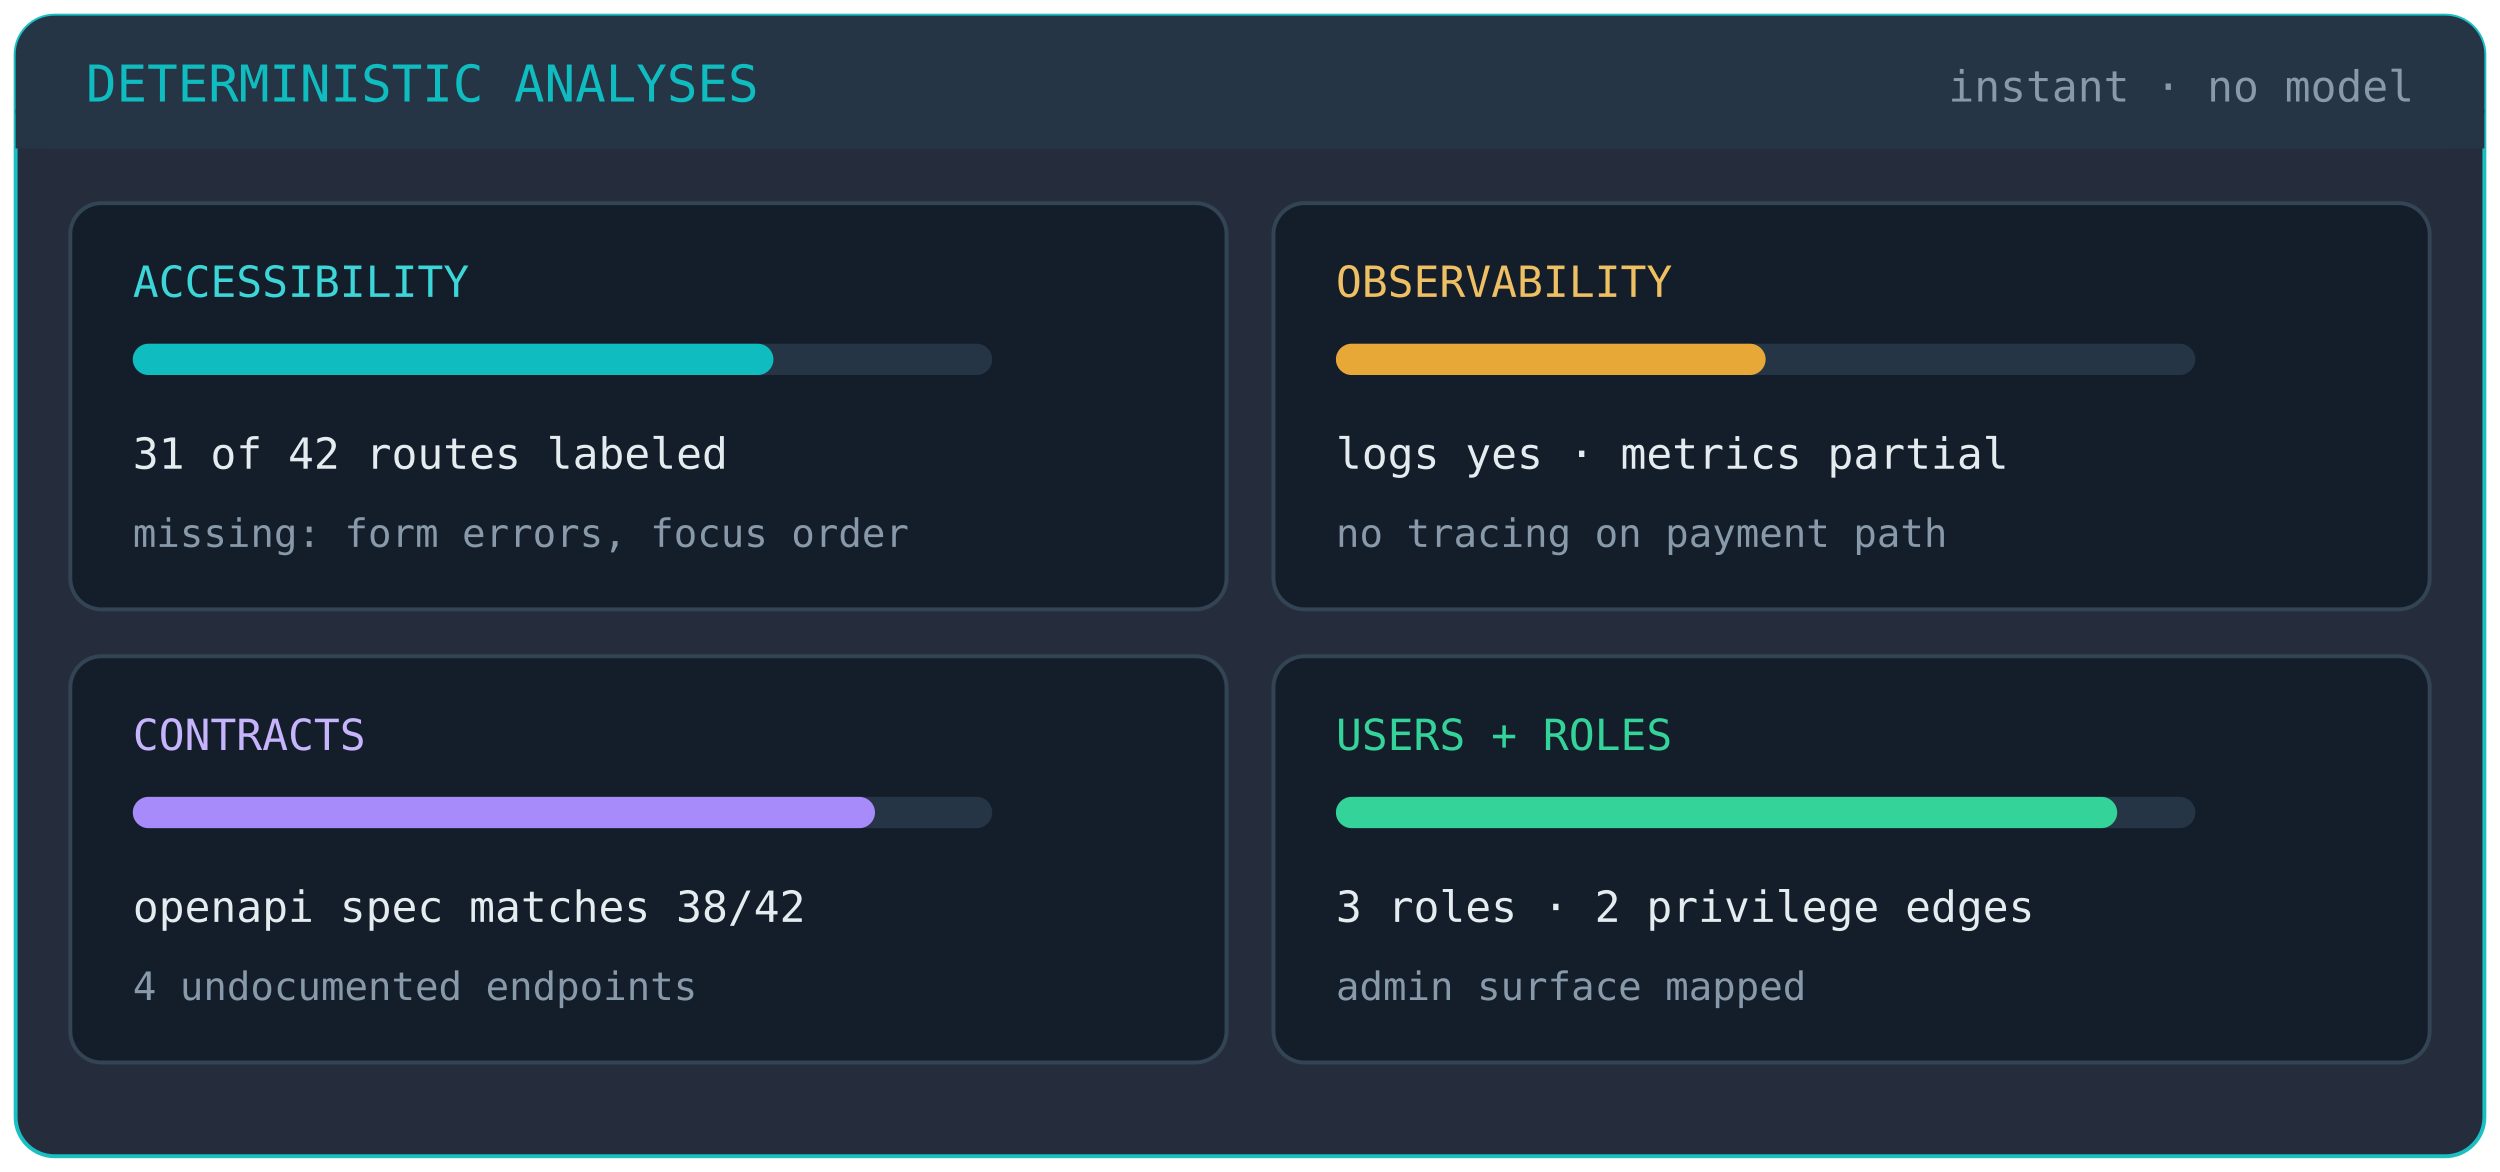
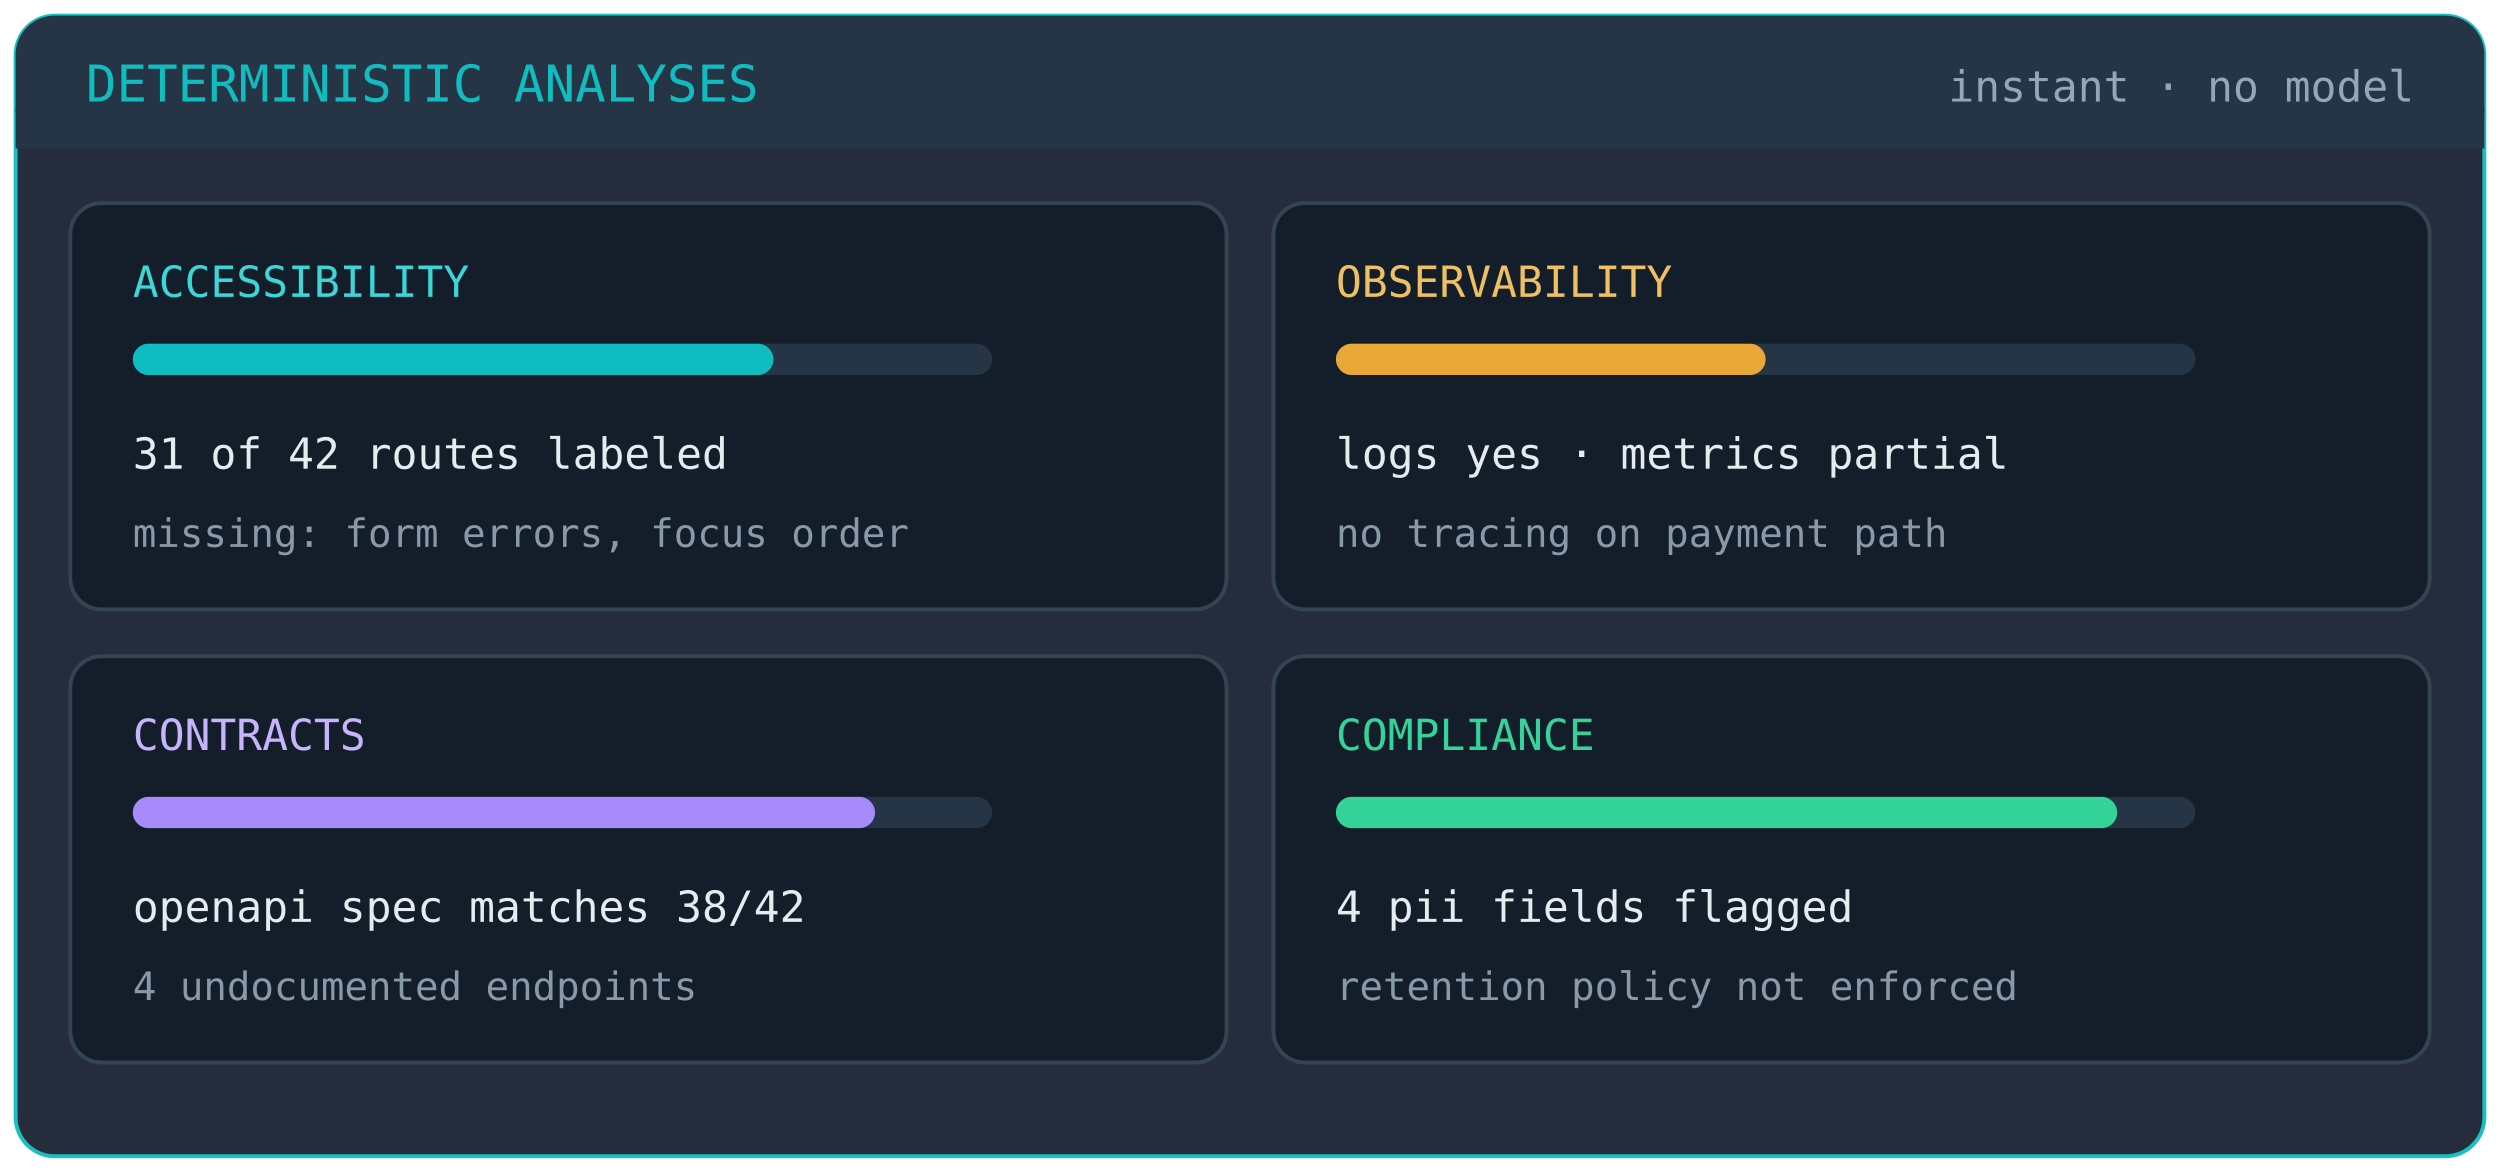
<svg xmlns="http://www.w3.org/2000/svg" viewBox="0 0 640 300" fill="none">
  <rect x="4" y="4" width="632" height="292" rx="10" fill="#1a2332" stroke="#0fbcbf" stroke-width="1" opacity="0.95" />
  <rect x="4" y="4" width="632" height="34" rx="10" fill="#253545" />
  <rect x="4" y="28" width="632" height="10" fill="#253545" />
  <text x="22" y="26" fill="#0fbcbf" font-family="monospace" font-size="13">DETERMINISTIC ANALYSES</text>
-   <text x="618" y="26" text-anchor="end" fill="#8899aa" font-family="monospace" font-size="11">instant · no model</text>
+   <text x="618" y="26" text-anchor="end" fill="#94a7ba" font-family="monospace" font-size="11">instant · no model</text>
  <rect x="18" y="52" width="296" height="104" rx="8" fill="#141e2a" stroke="#334455" />
  <text x="34" y="76" fill="#3cd6d9" font-family="monospace" font-size="11">ACCESSIBILITY</text>
  <rect x="34" y="88" width="220" height="8" rx="4" fill="#253545" />
  <rect x="34" y="88" width="164" height="8" rx="4" fill="#0fbcbf" />
  <text x="34" y="120" fill="#e4ecf0" font-family="monospace" font-size="11">31 of 42 routes labeled</text>
  <text x="34" y="140" fill="#8899aa" font-family="monospace" font-size="10">missing: form errors, focus order</text>
  <rect x="326" y="52" width="296" height="104" rx="8" fill="#141e2a" stroke="#334455" />
  <text x="342" y="76" fill="#efbf63" font-family="monospace" font-size="11">OBSERVABILITY</text>
  <rect x="342" y="88" width="220" height="8" rx="4" fill="#253545" />
  <rect x="342" y="88" width="110" height="8" rx="4" fill="#e8a838" />
  <text x="342" y="120" fill="#e4ecf0" font-family="monospace" font-size="11">logs yes · metrics partial</text>
  <text x="342" y="140" fill="#8899aa" font-family="monospace" font-size="10">no tracing on payment path</text>
  <rect x="18" y="168" width="296" height="104" rx="8" fill="#141e2a" stroke="#334455" />
  <text x="34" y="192" fill="#c6b5fc" font-family="monospace" font-size="11">CONTRACTS</text>
  <rect x="34" y="204" width="220" height="8" rx="4" fill="#253545" />
  <rect x="34" y="204" width="190" height="8" rx="4" fill="#a78bfa" />
  <text x="34" y="236" fill="#e4ecf0" font-family="monospace" font-size="11">openapi spec matches 38/42</text>
  <text x="34" y="256" fill="#8899aa" font-family="monospace" font-size="10">4 undocumented endpoints</text>
  <rect x="326" y="168" width="296" height="104" rx="8" fill="#141e2a" stroke="#334455" />
-   <text x="342" y="192" fill="#34d399" font-family="monospace" font-size="11">USERS + ROLES</text>
+   <text x="342" y="192" fill="#34d399" font-family="monospace" font-size="11">COMPLIANCE</text>
  <rect x="342" y="204" width="220" height="8" rx="4" fill="#253545" />
  <rect x="342" y="204" width="200" height="8" rx="4" fill="#34d399" />
-   <text x="342" y="236" fill="#e4ecf0" font-family="monospace" font-size="11">3 roles · 2 privilege edges</text>
-   <text x="342" y="256" fill="#8899aa" font-family="monospace" font-size="10">admin surface mapped</text>
+   <text x="342" y="236" fill="#e4ecf0" font-family="monospace" font-size="11">4 pii fields flagged</text>
+   <text x="342" y="256" fill="#8899aa" font-family="monospace" font-size="10">retention policy not enforced</text>
</svg>
